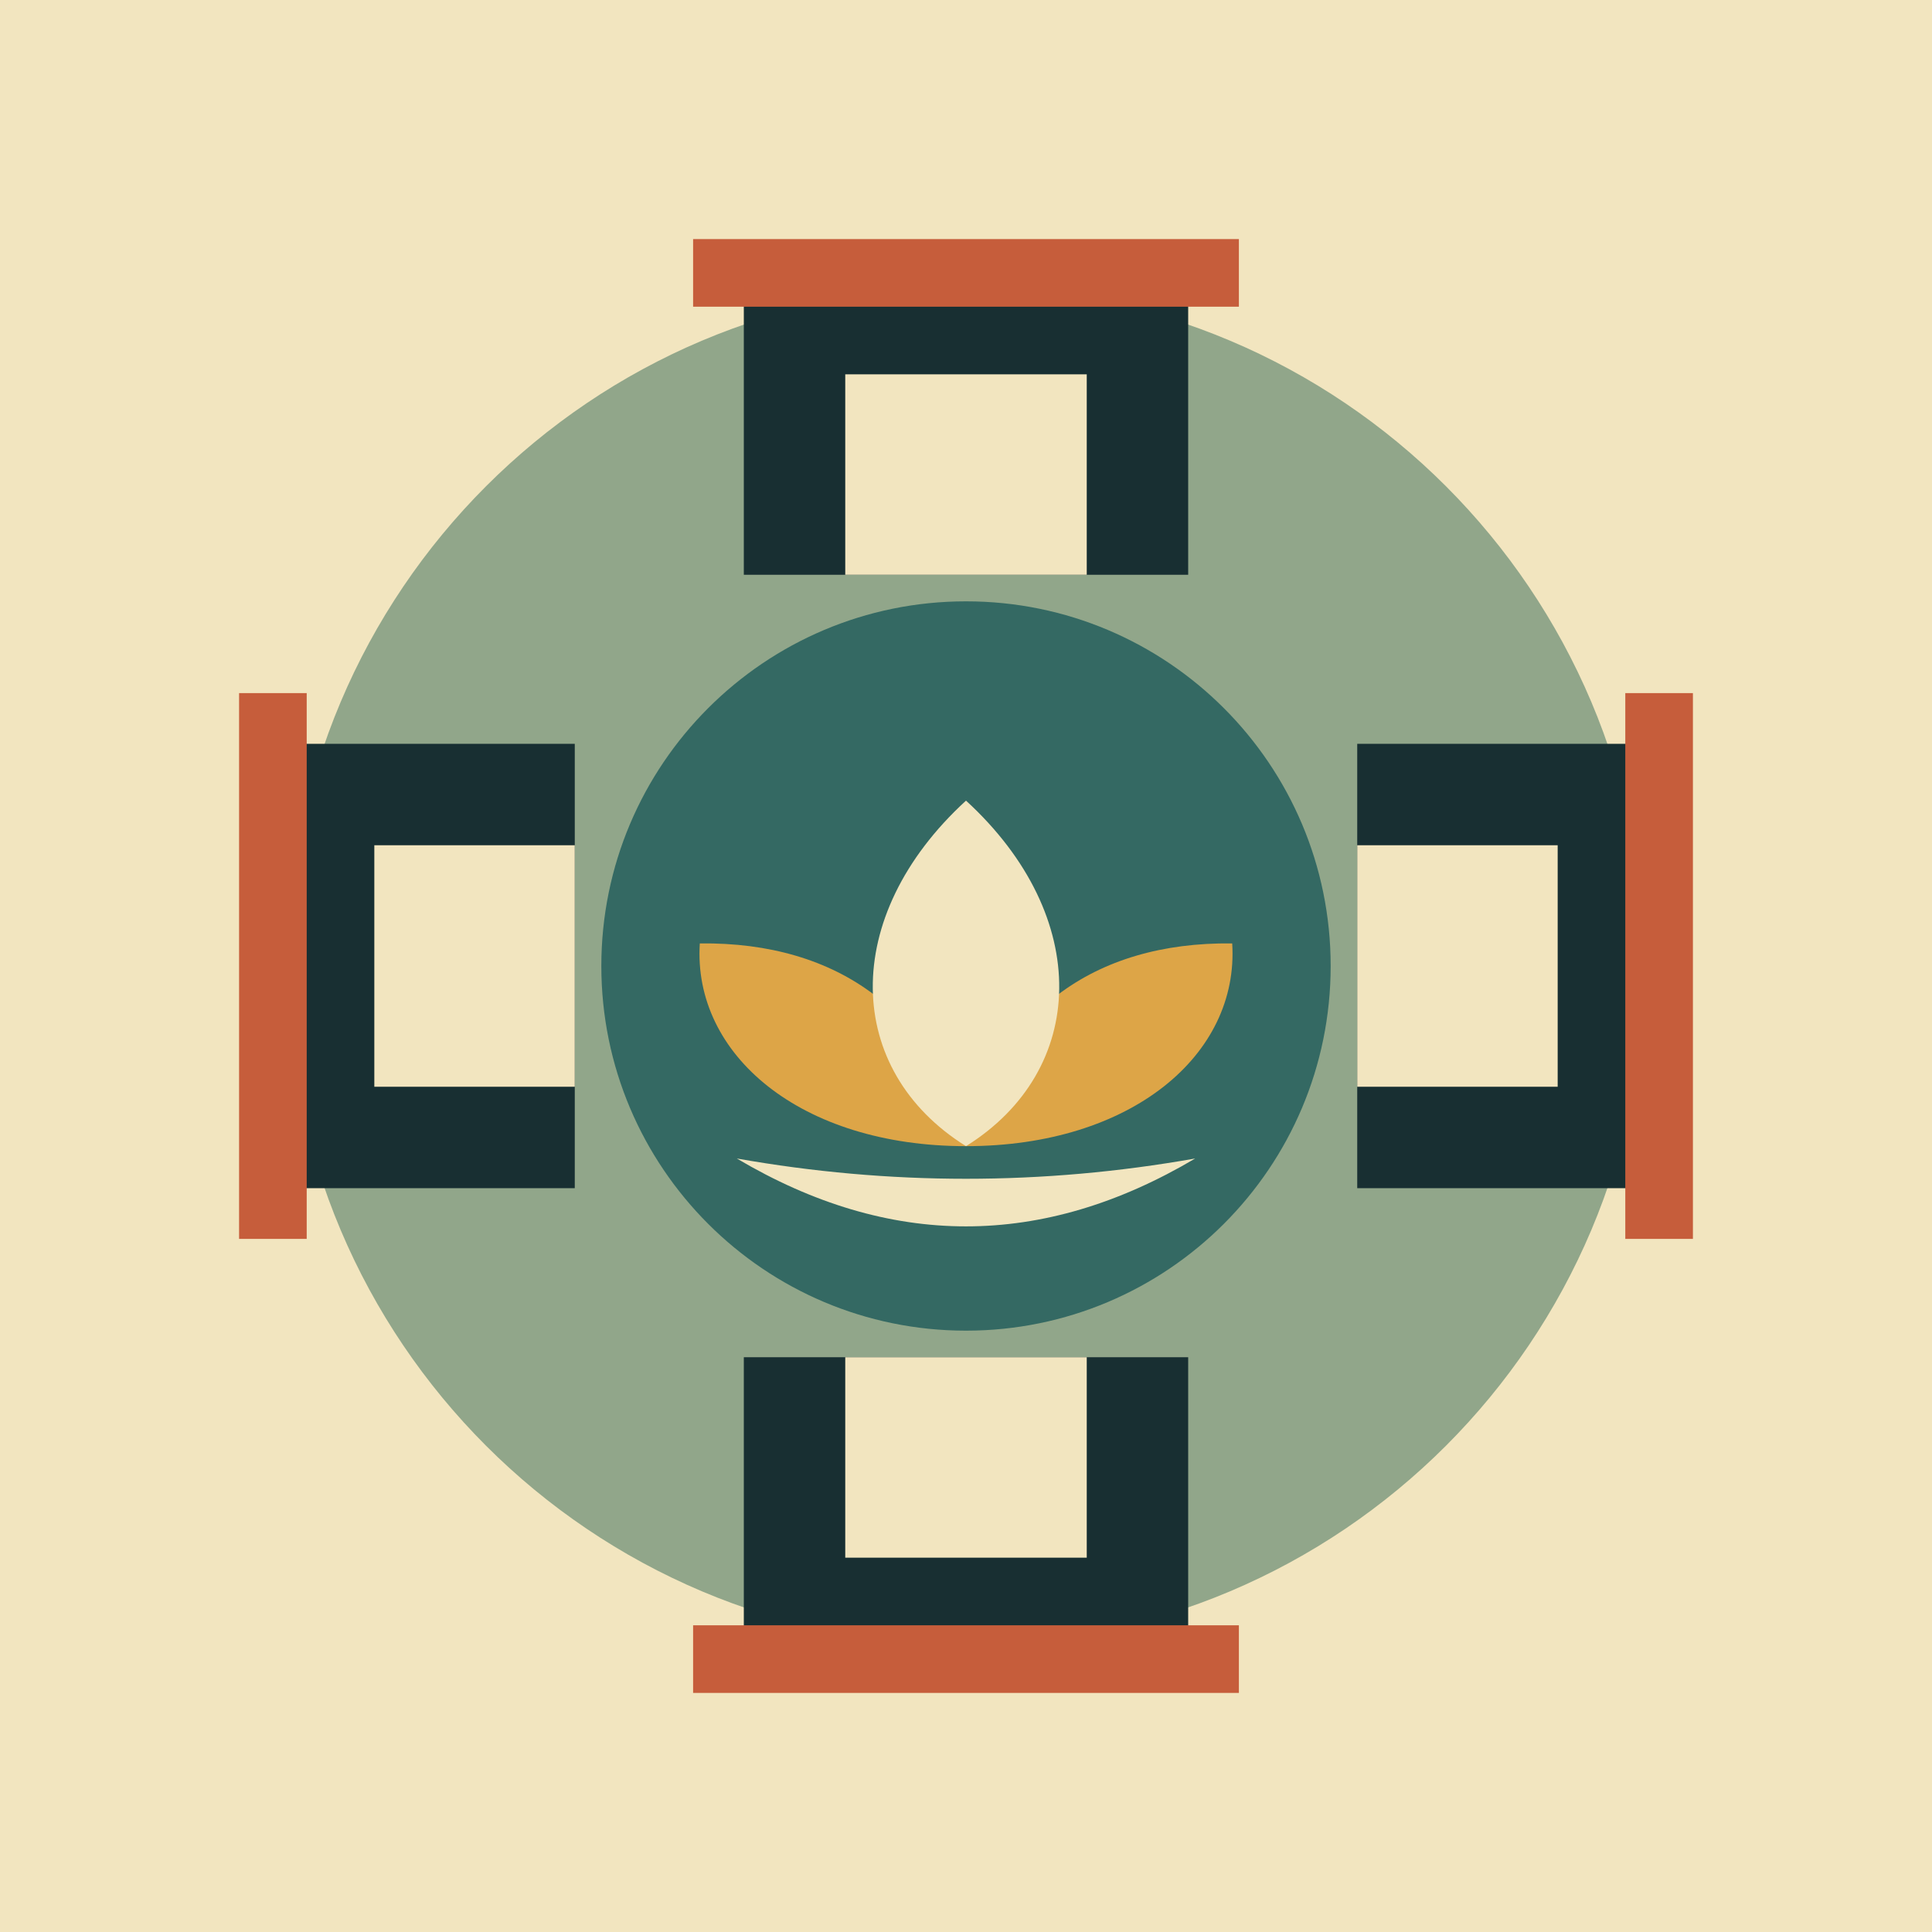
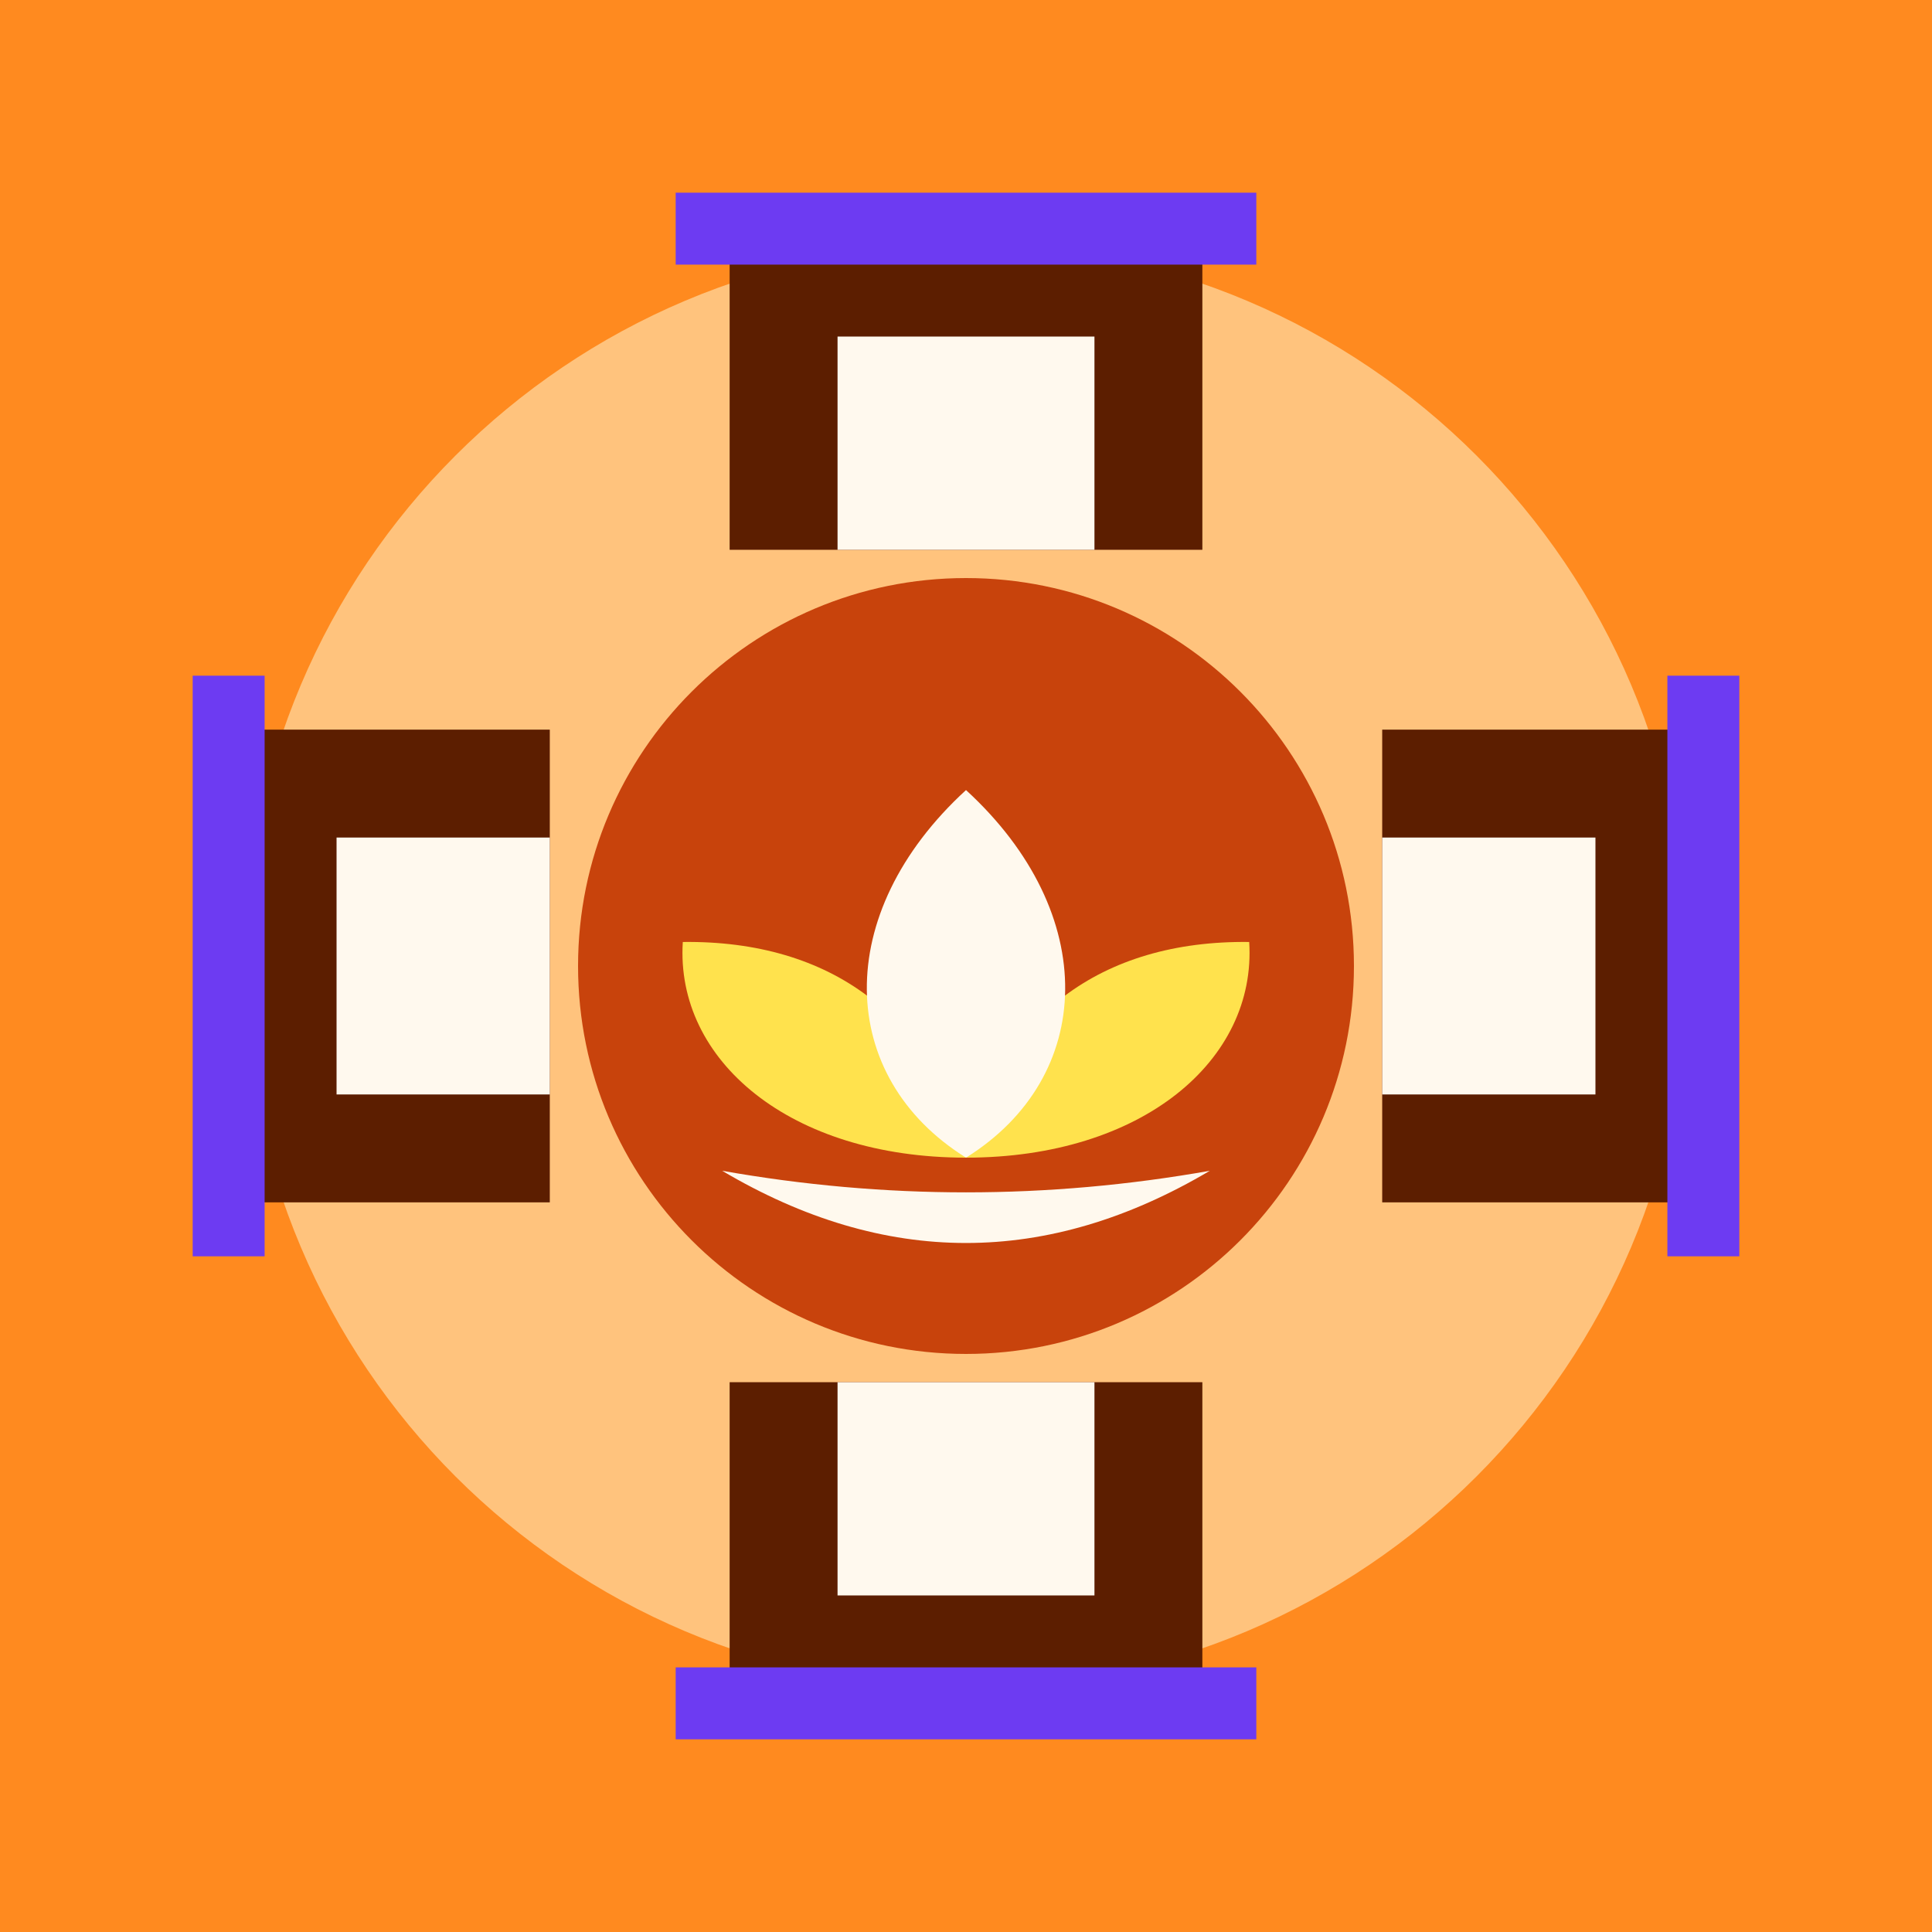
- <svg xmlns="http://www.w3.org/2000/svg" width="800" height="800" viewBox="0 0 800 800" role="img" aria-labelledby="title-atanatiya desc-atanatiya">
+ <svg xmlns="http://www.w3.org/2000/svg" width="800" height="800" viewBox="24 24 752 752" role="img" aria-labelledby="title-atanatiya desc-atanatiya">
  <defs>
    <clipPath id="crop-atanatiya">
      <rect x="24" y="24" width="752" height="752" />
    </clipPath>
  </defs>
-   <rect x="0" y="0" width="800" height="800" rx="0" fill="#F2E5BF" />
+   <rect x="0" y="0" width="800" height="800" rx="0" fill="#FF8A1F" />
  <g clip-path="url(#crop-atanatiya)">
-     <rect x="24" y="24" width="752" height="752" rx="0" fill="#F2E5BF" />
-     <circle cx="400" cy="400" r="281" fill="#91A68A" />
+     <rect x="24" y="24" width="752" height="752" rx="0" fill="#FF8A1F" />
+     <circle cx="400" cy="400" r="281" fill="#FFC37D" />
    <g transform="translate(400 400) rotate(0)">
-       <rect x="-92" y="-280" width="184" height="118" rx="0" fill="#182F32" />
-       <rect x="-50" y="-245" width="100" height="83" rx="0" fill="#F2E5BF" />
-       <rect x="-113" y="-301" width="226" height="28" rx="0" fill="#C65D3B" />
+       <rect x="-92" y="-280" width="184" height="118" rx="0" fill="#5C1E00" />
+       <rect x="-50" y="-245" width="100" height="83" rx="0" fill="#FFF9EE" />
+       <rect x="-113" y="-301" width="226" height="28" rx="0" fill="#6D3BF2" />
    </g>
    <g transform="translate(400 400) rotate(90)">
-       <rect x="-92" y="-280" width="184" height="118" rx="0" fill="#182F32" />
-       <rect x="-50" y="-245" width="100" height="83" rx="0" fill="#F2E5BF" />
-       <rect x="-113" y="-301" width="226" height="28" rx="0" fill="#C65D3B" />
+       <rect x="-92" y="-280" width="184" height="118" rx="0" fill="#5C1E00" />
+       <rect x="-50" y="-245" width="100" height="83" rx="0" fill="#FFF9EE" />
+       <rect x="-113" y="-301" width="226" height="28" rx="0" fill="#6D3BF2" />
    </g>
    <g transform="translate(400 400) rotate(180)">
-       <rect x="-92" y="-280" width="184" height="118" rx="0" fill="#182F32" />
-       <rect x="-50" y="-245" width="100" height="83" rx="0" fill="#F2E5BF" />
-       <rect x="-113" y="-301" width="226" height="28" rx="0" fill="#C65D3B" />
+       <rect x="-92" y="-280" width="184" height="118" rx="0" fill="#5C1E00" />
+       <rect x="-50" y="-245" width="100" height="83" rx="0" fill="#FFF9EE" />
+       <rect x="-113" y="-301" width="226" height="28" rx="0" fill="#6D3BF2" />
    </g>
    <g transform="translate(400 400) rotate(270)">
-       <rect x="-92" y="-280" width="184" height="118" rx="0" fill="#182F32" />
-       <rect x="-50" y="-245" width="100" height="83" rx="0" fill="#F2E5BF" />
-       <rect x="-113" y="-301" width="226" height="28" rx="0" fill="#C65D3B" />
+       <rect x="-92" y="-280" width="184" height="118" rx="0" fill="#5C1E00" />
+       <rect x="-50" y="-245" width="100" height="83" rx="0" fill="#FFF9EE" />
+       <rect x="-113" y="-301" width="226" height="28" rx="0" fill="#6D3BF2" />
    </g>
-     <circle cx="400" cy="400" r="151" fill="#346963" />
+     <circle cx="400" cy="400" r="151" fill="#C8430C" />
    <g transform="translate(400 460) scale(0.73)">
-       <path d="M0 20C-94 20-155-32-151-95C-72-96-17-55 0 20Z" fill="#DDA547" />
-       <path d="M0 20C94 20 155-32 151-95C72-96 17-55 0 20Z" fill="#DDA547" />
-       <path d="M0 20C-69-23-72-110 0-176C72-110 69-23 0 20Z" fill="#F2E5BF" />
-       <path d="M-130 27Q0 104 130 27Q0 50-130 27Z" fill="#F2E5BF" />
+       <path d="M0 20C-94 20-155-32-151-95C-72-96-17-55 0 20Z" fill="#FFE24D" />
+       <path d="M0 20C94 20 155-32 151-95C72-96 17-55 0 20Z" fill="#FFE24D" />
+       <path d="M0 20C-69-23-72-110 0-176C72-110 69-23 0 20Z" fill="#FFF9EE" />
+       <path d="M-130 27Q0 104 130 27Q0 50-130 27Z" fill="#FFF9EE" />
    </g>
  </g>
</svg>
